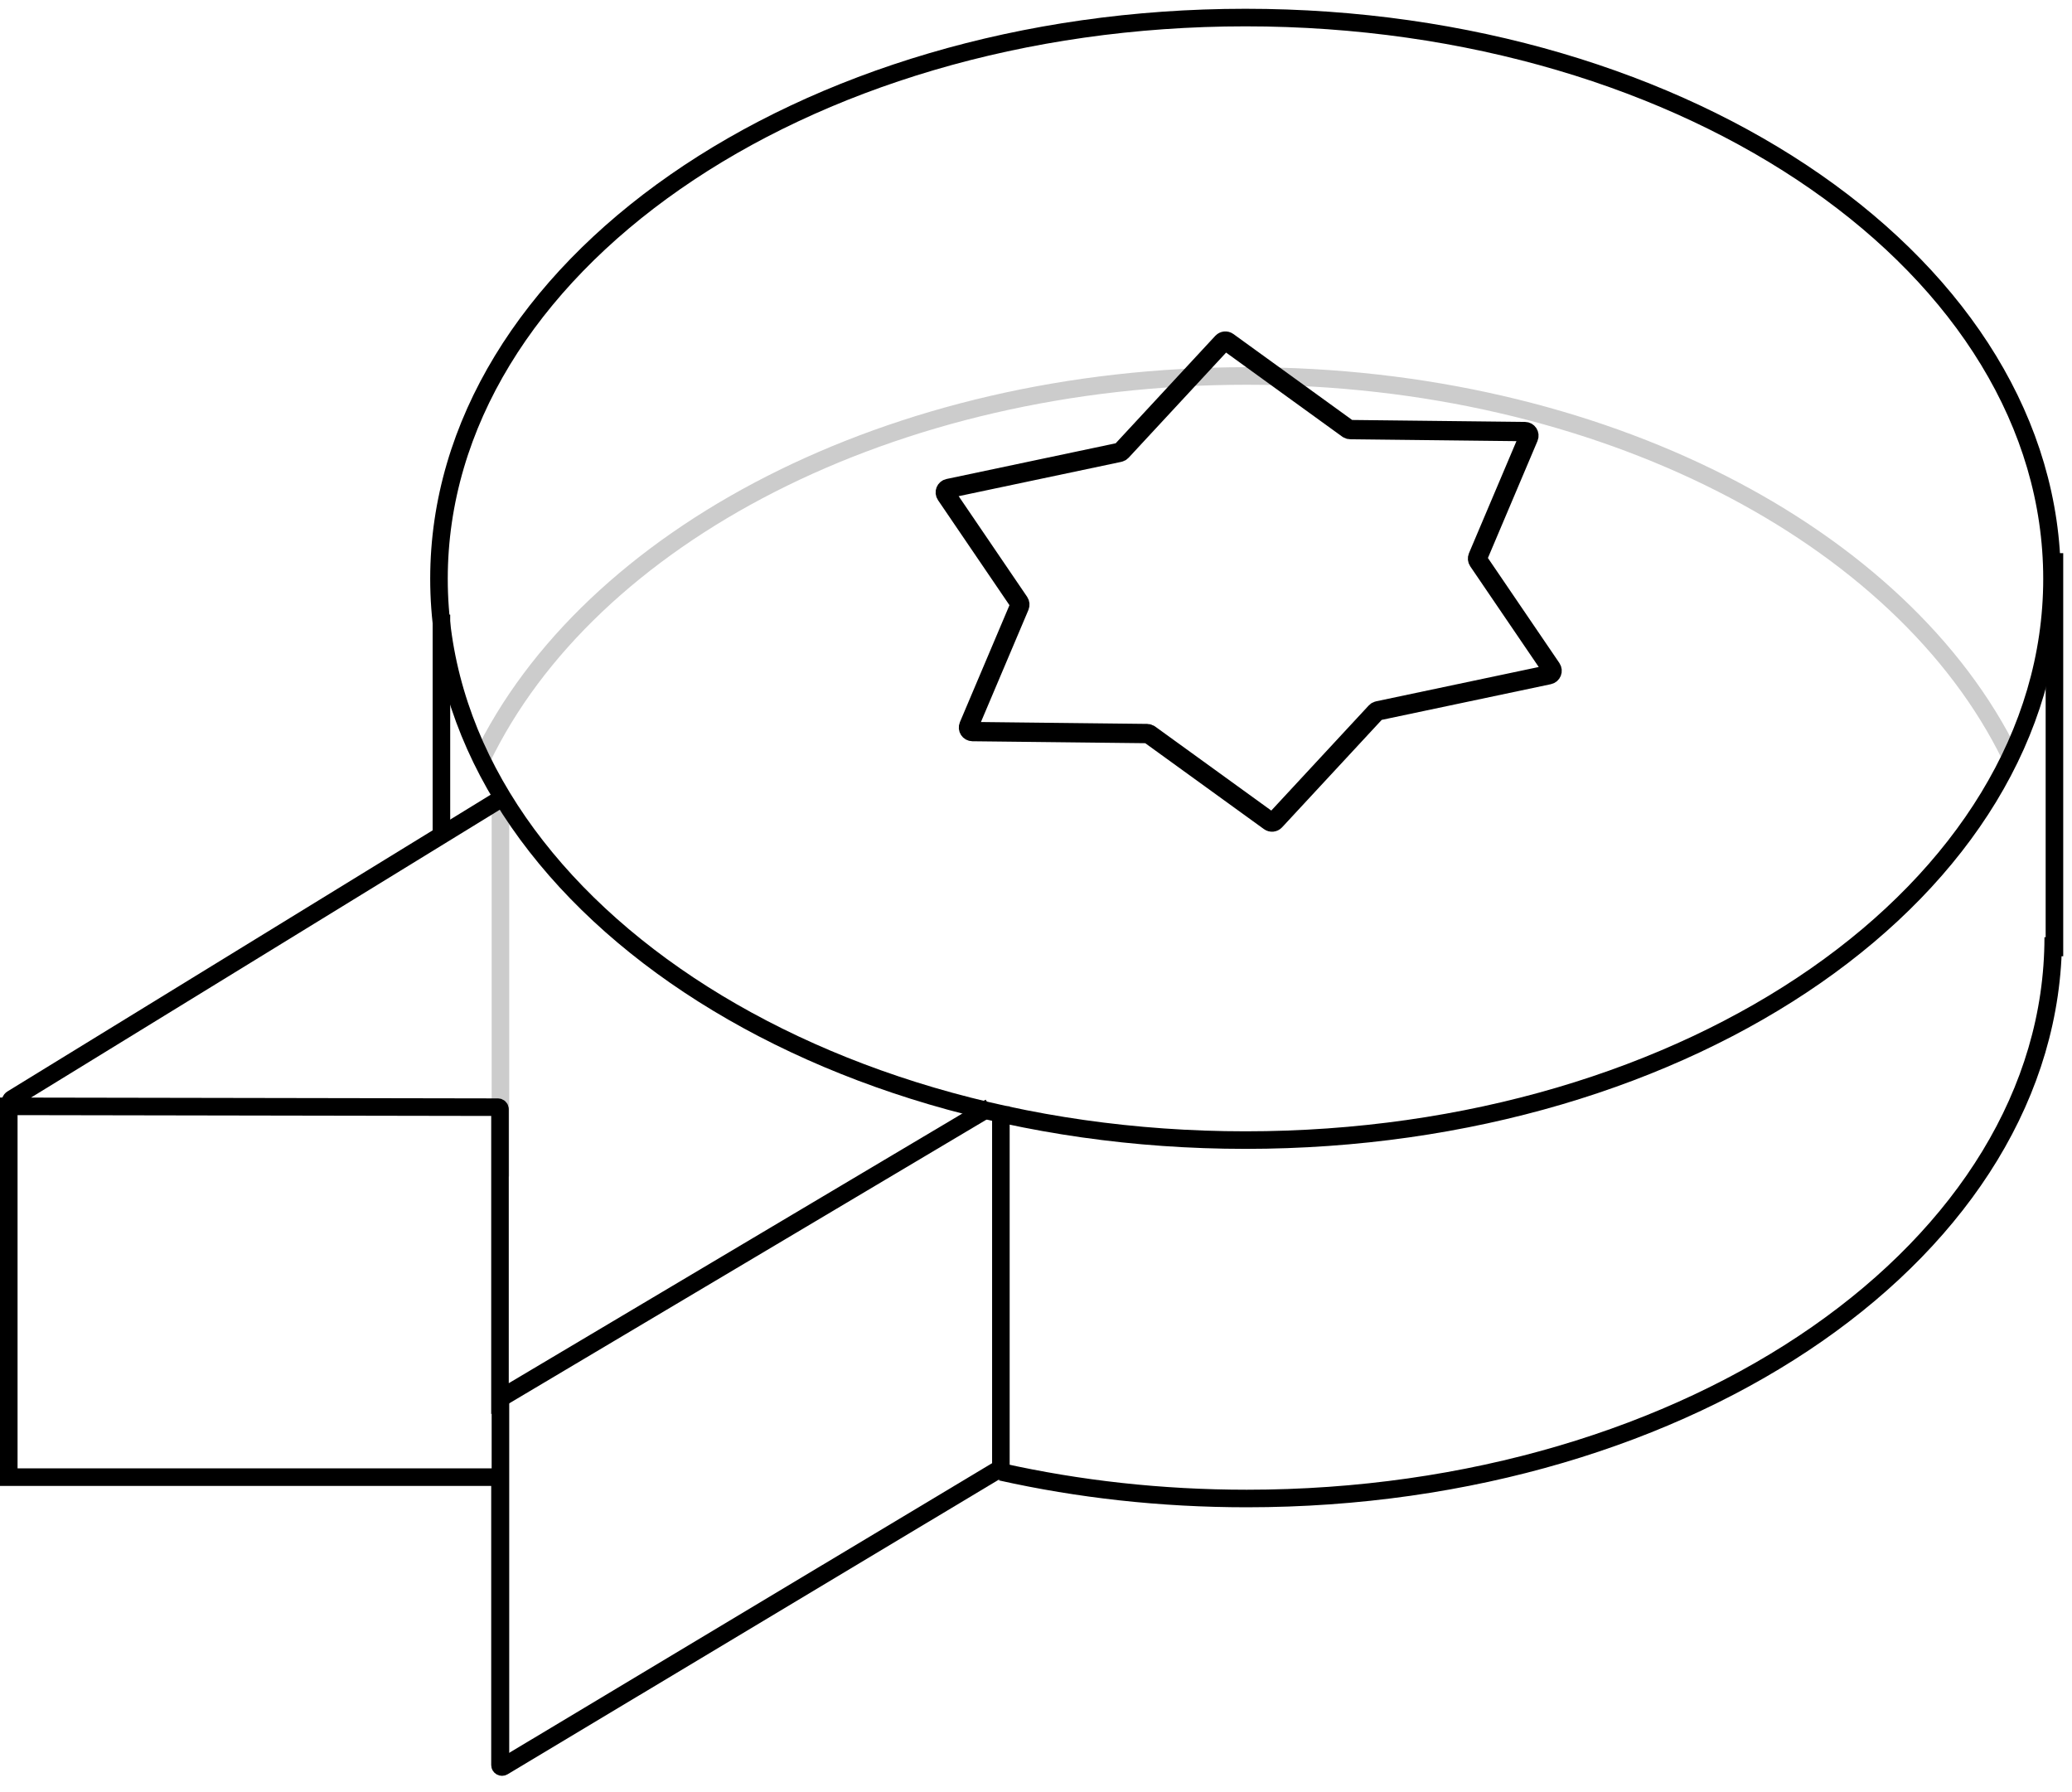
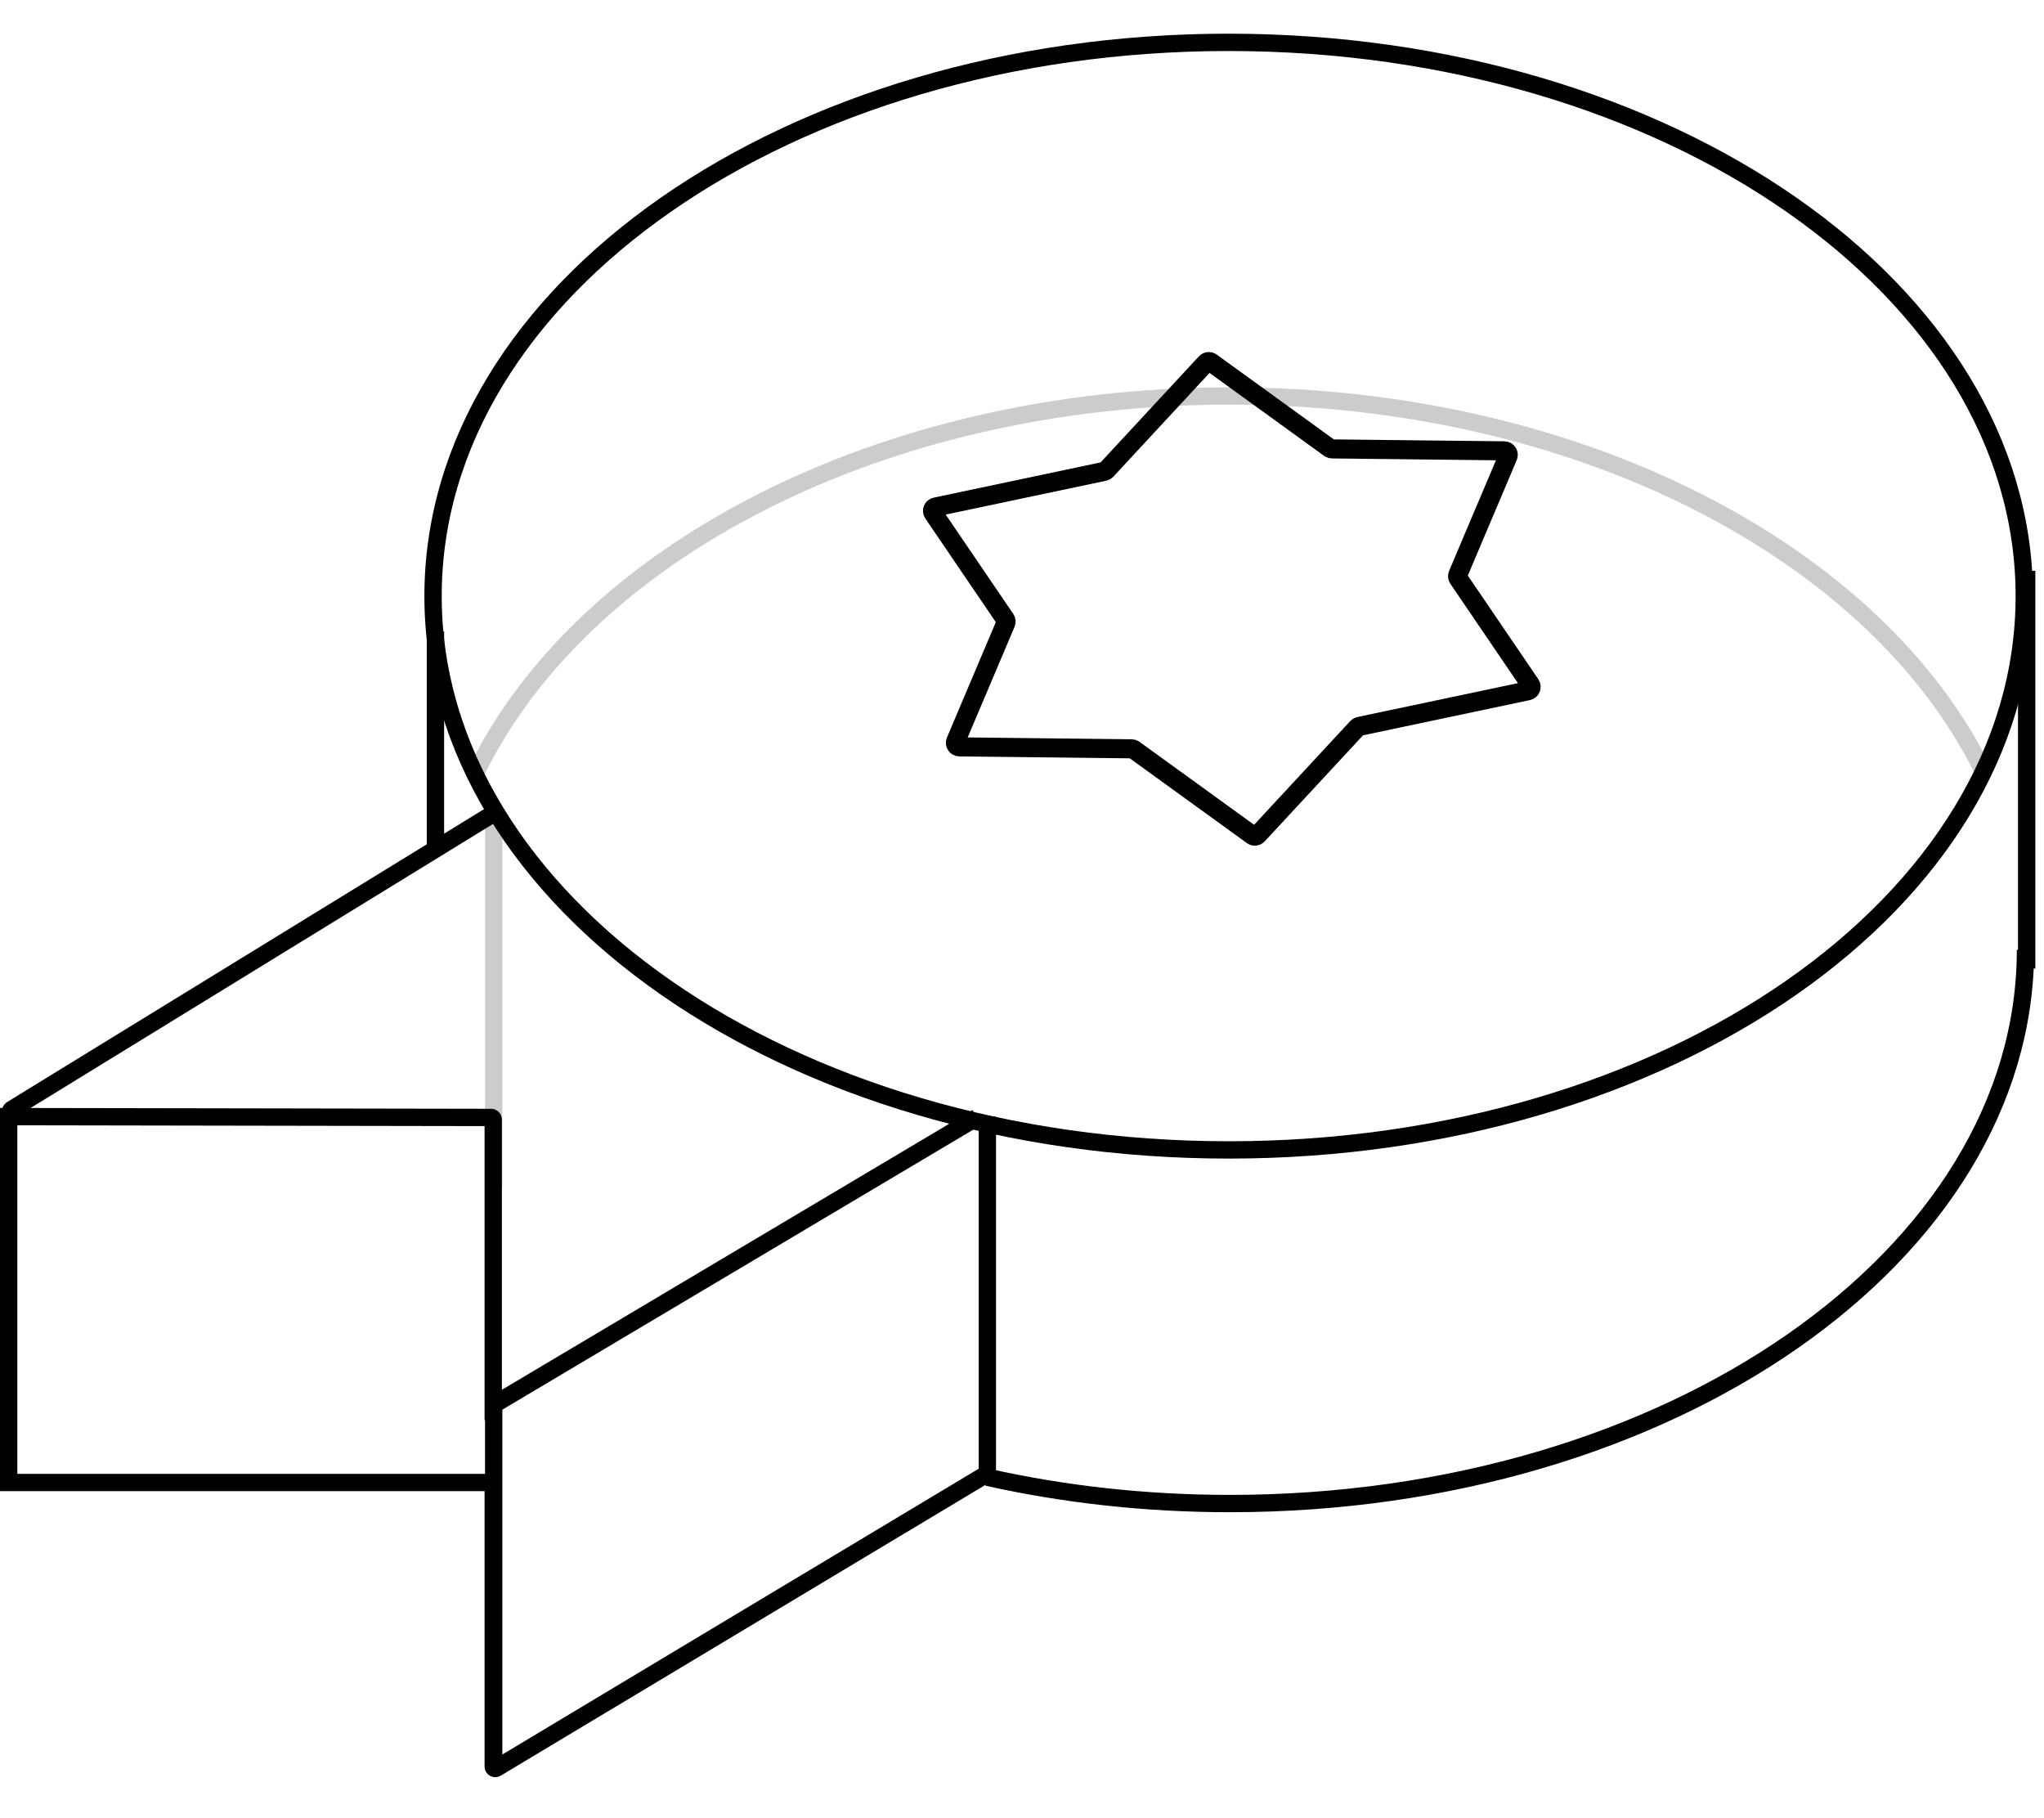
- <svg xmlns="http://www.w3.org/2000/svg" width="118" height="102" viewBox="0 0 118 102" fill="none">
+ <svg xmlns="http://www.w3.org/2000/svg" width="90" height="80" viewBox="0 0 118 102" fill="none">
  <path d="M69.615 19.497C69.695 19.412 69.825 19.399 69.92 19.467L76.763 24.42C76.802 24.448 76.848 24.463 76.896 24.464L86.844 24.576C87.008 24.578 87.118 24.746 87.054 24.897L84.162 31.721C84.132 31.793 84.14 31.875 84.184 31.94L88.353 38.067C88.445 38.203 88.37 38.389 88.21 38.423L78.475 40.477C78.429 40.487 78.386 40.511 78.354 40.546L72.61 46.74C72.531 46.825 72.4 46.838 72.306 46.77L65.462 41.817C65.424 41.789 65.377 41.774 65.33 41.773L55.382 41.661C55.217 41.659 55.108 41.491 55.172 41.34L58.063 34.517C58.093 34.444 58.085 34.362 58.041 34.297L53.873 28.17C53.78 28.034 53.855 27.848 54.016 27.815L63.75 25.761C63.797 25.751 63.839 25.727 63.872 25.692L69.615 19.497Z" stroke="black" stroke-width="1.1" />
  <path d="M116.861 32.961C116.861 50.613 96.297 64.923 70.93 64.923C45.564 64.923 25 50.613 25 32.961C25 15.31 45.564 1 70.93 1C96.297 1 116.861 15.31 116.861 32.961Z" stroke="black" />
  <path d="M116.931 53.372C116.931 71.023 96.367 85.333 71.001 85.333C66.116 85.333 61.412 84.8 57 83.814" stroke="black" />
  <path d="M114.5 43.084C108.346 30.48 91.195 21.41 71.001 21.41C50.721 21.41 33.511 30.556 27.424 43.244" stroke="black" stroke-opacity="0.2" />
  <path d="M0.5 62.5L0.5 84" stroke="black" />
  <path d="M57 63L57 84" stroke="black" />
  <path d="M28.5 79L28.5 100" stroke="black" />
  <path d="M28.5 45.219L28.5 67" stroke="black" stroke-opacity="0.2" />
  <path d="M25.139 35V47.5" stroke="black" />
  <path d="M117 31.5V54.454" stroke="black" />
  <path d="M57.313 83.417L28.649 100.61C28.572 100.656 28.474 100.601 28.474 100.511V84.118H0" stroke="black" />
  <path d="M56.39 63.05L28.474 79.646V63.165C28.474 63.101 28.423 63.05 28.359 63.049L0.814 63.001C0.581 63.001 0.495 62.696 0.693 62.574L28.5 45.5" stroke="black" />
</svg>
